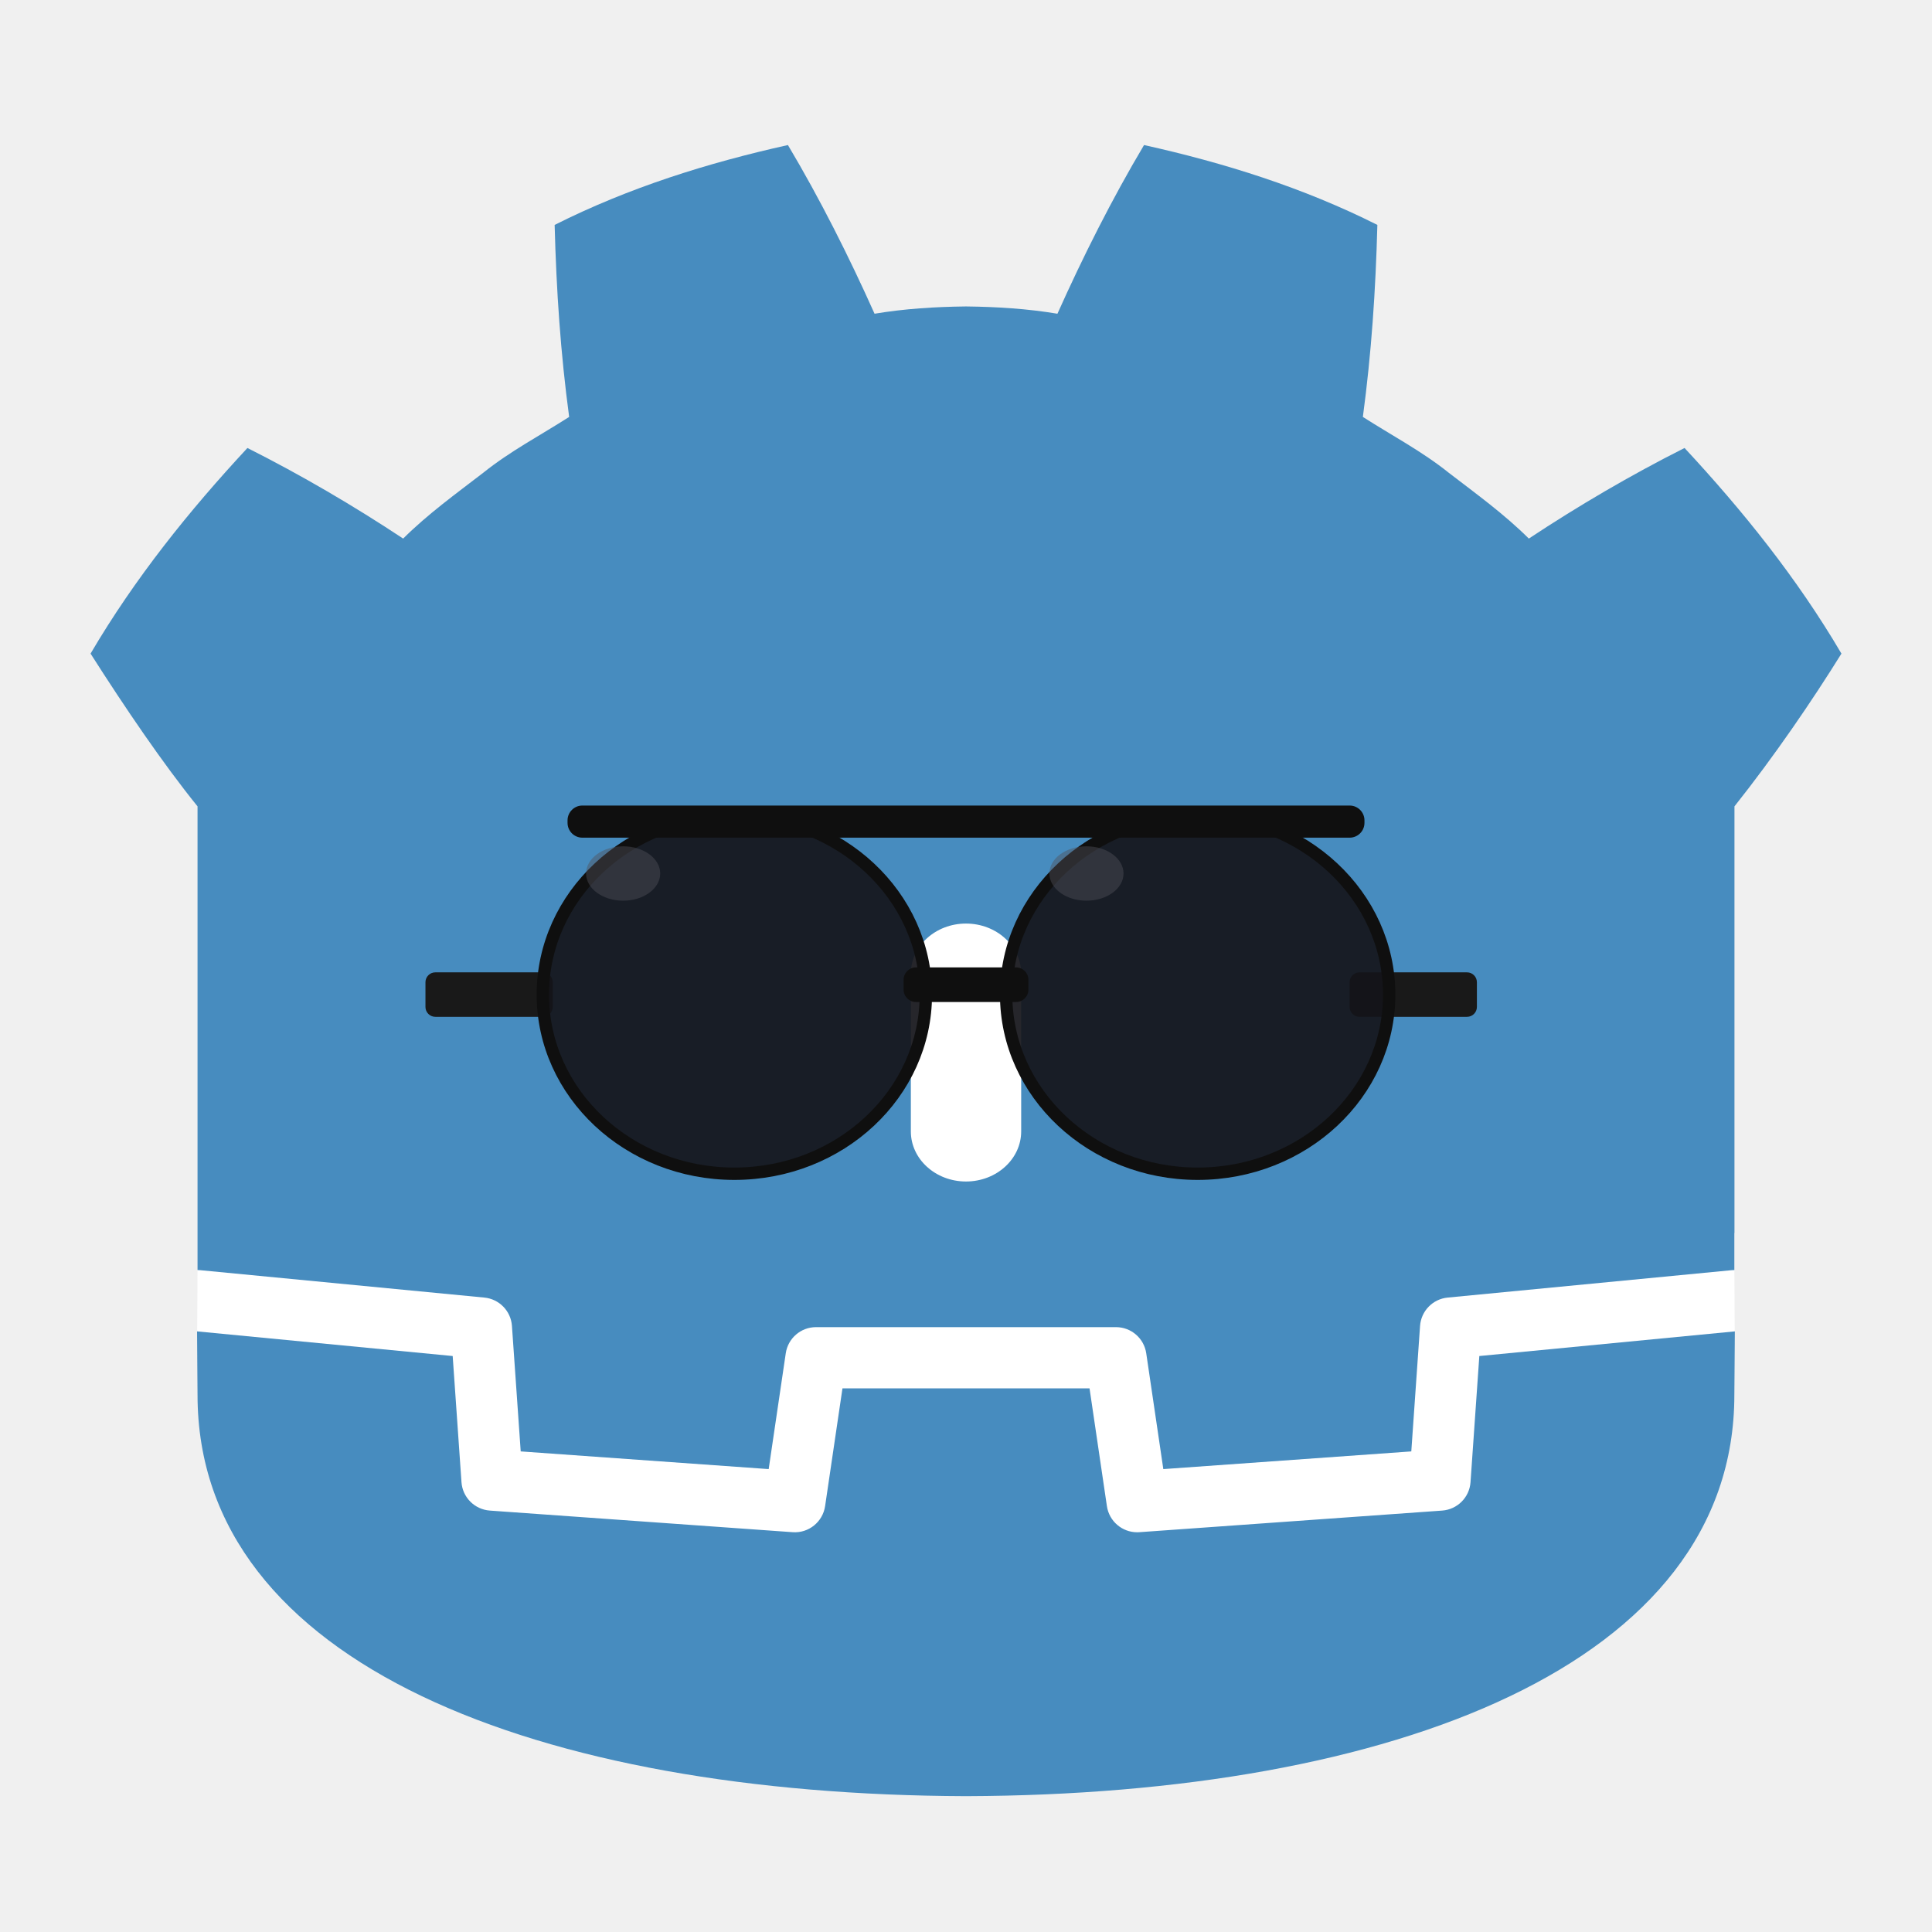
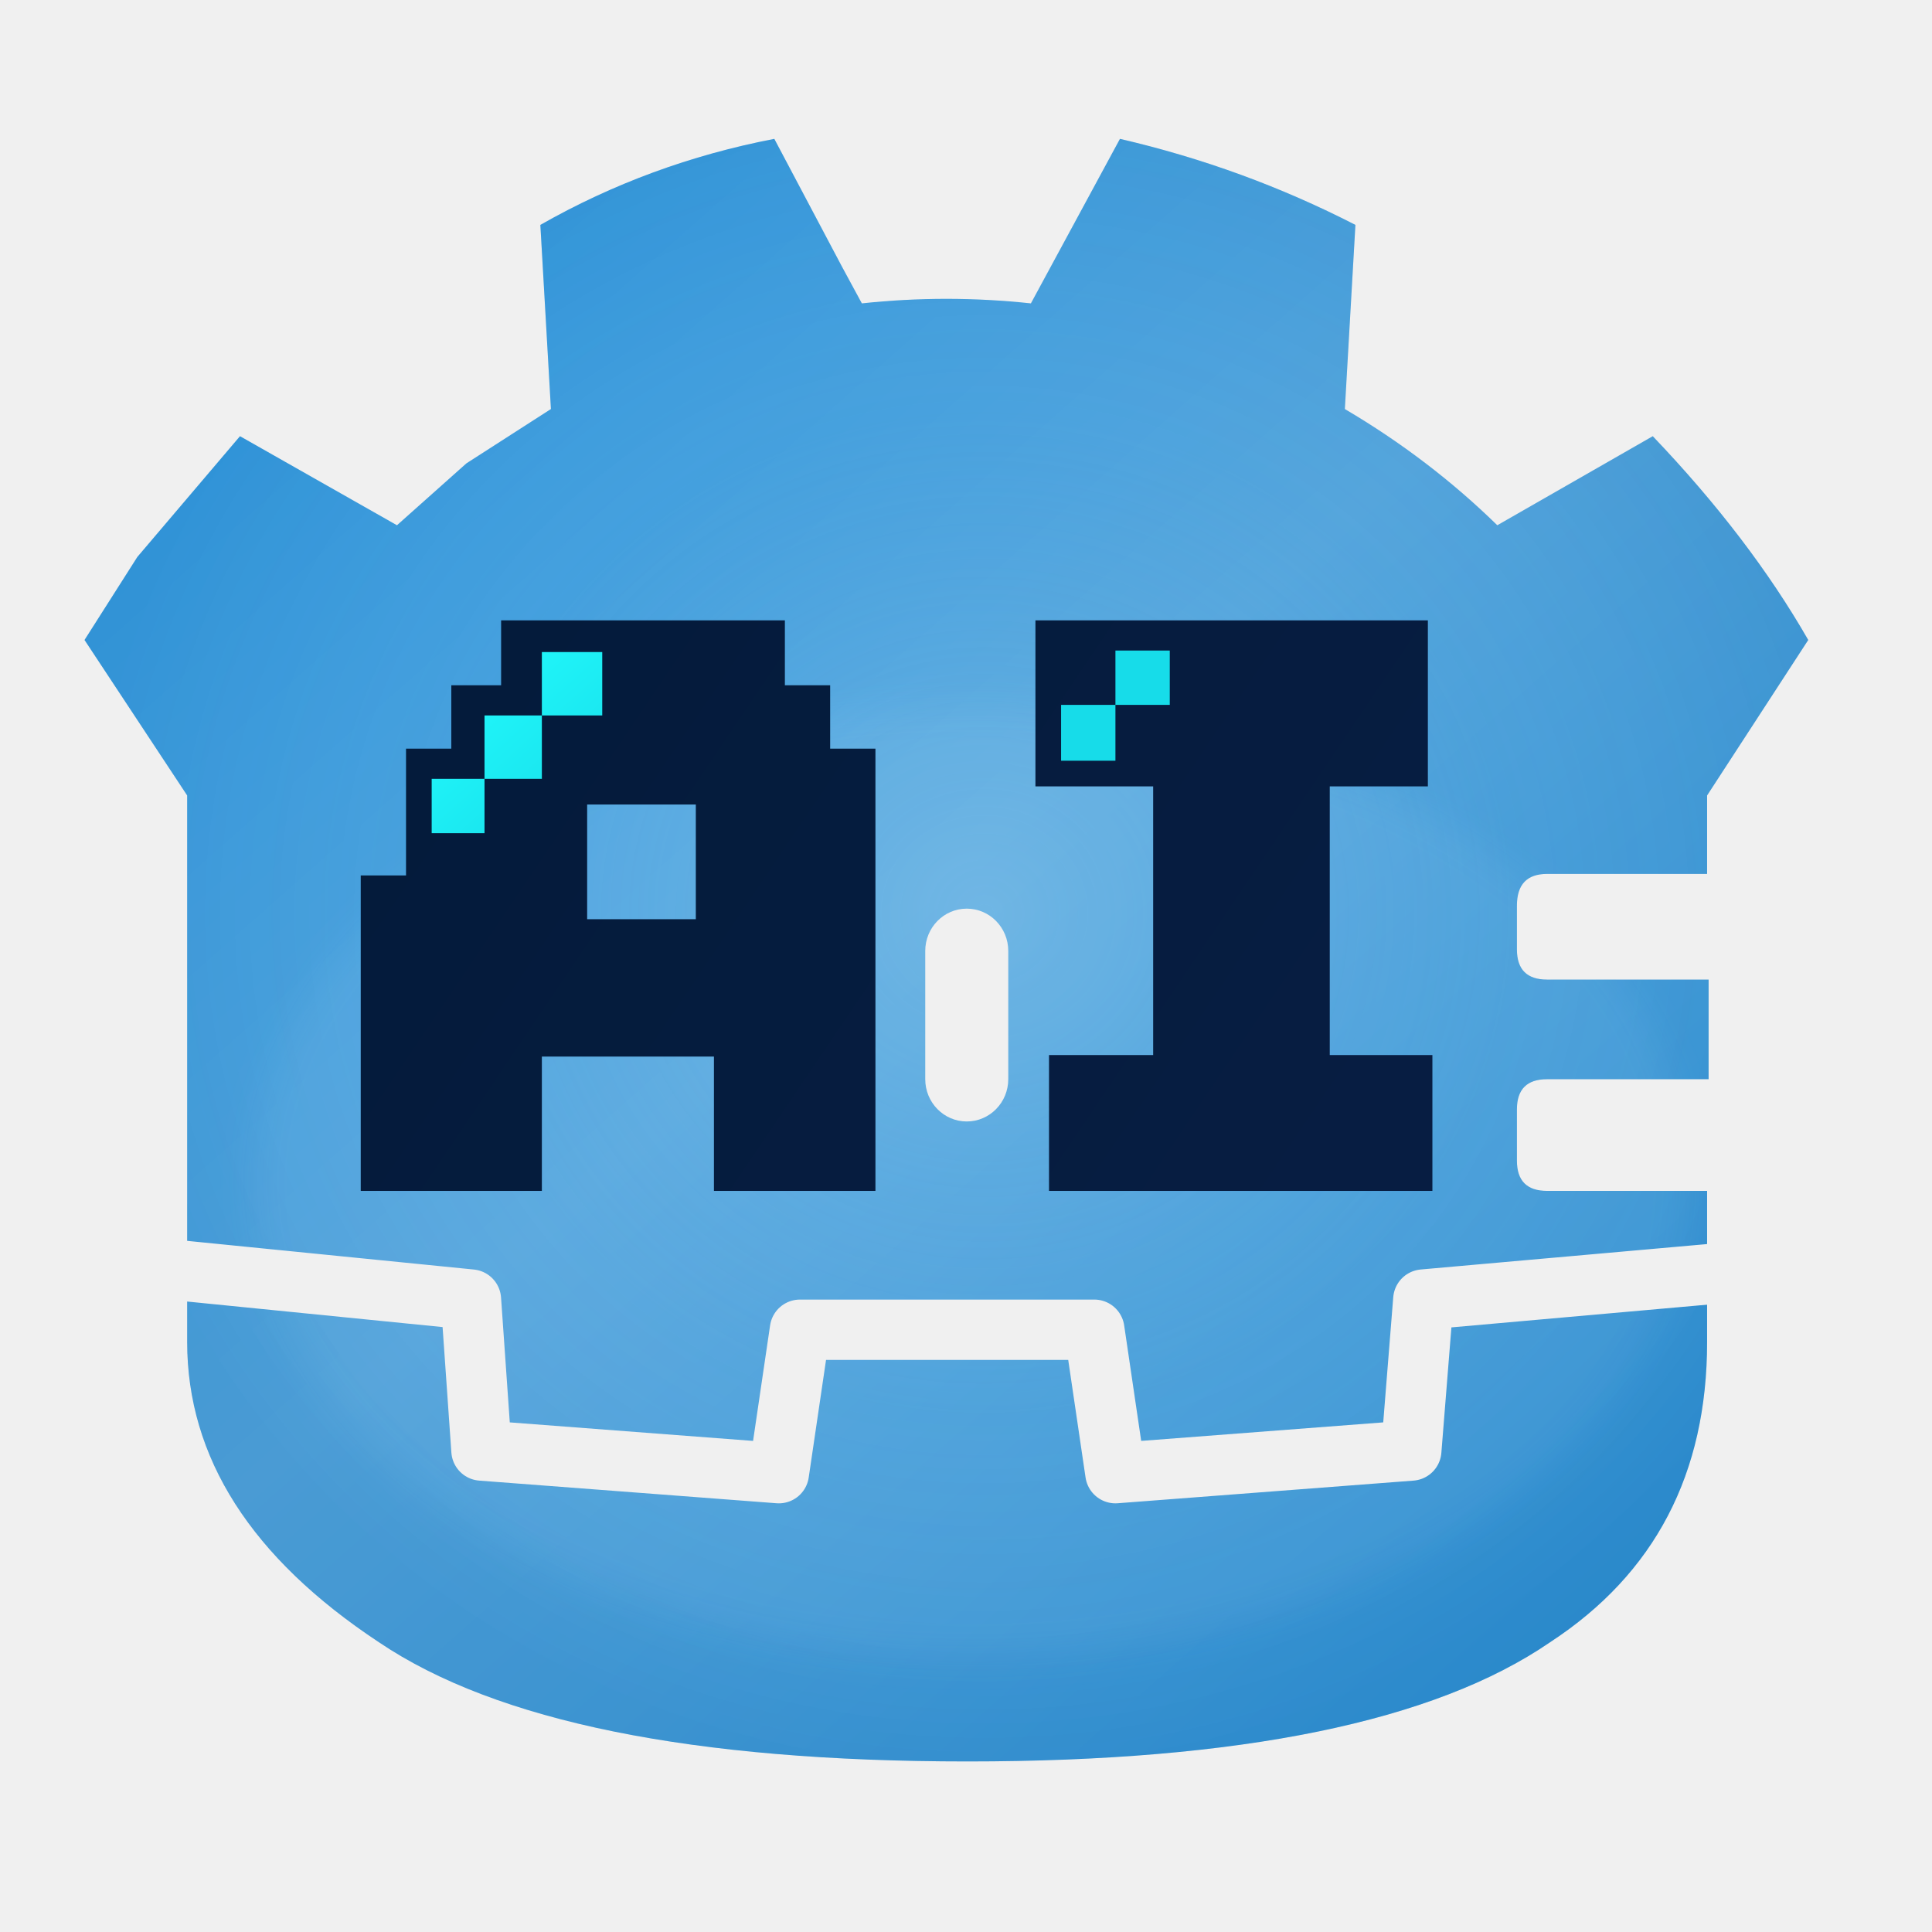
- <svg xmlns="http://www.w3.org/2000/svg" height="1024" width="1024">
-   <path d="m0 0s-.325 1.994-.515 1.976l-36.182-3.491c-2.879-.278-5.115-2.574-5.317-5.459l-.994-14.247L-71-23.218l-1.904 12.912c-.424 2.872-2.932 5.037-5.835 5.037h-38.188c-2.902.0-5.41-2.165-5.834-5.037l-1.905-12.912-27.992 1.997-.994 14.247c-.202 2.886-2.438 5.182-5.317 5.46l-36.2 3.49c-.187.018-.324-1.978-.511-1.978l-.049-7.83 30.658-4.944 1.004-14.374c.203-2.91 2.551-5.263 5.463-5.472l38.551-2.75c.146-.01.29-.016.434-.016 2.897.0 5.401 2.166 5.825 5.038l1.959 13.286h28.005l1.959-13.286c.423-2.871 2.93-5.037 5.831-5.037.142.0.284.005.423.015l38.556 2.75c2.911.209 5.26 2.562 5.463 5.472l1.003 14.374 30.645 4.966z" fill="#fff" transform="matrix(4.162611 0 0 -4.162611 919.2406 673.1521)" />
-   <path d="m0 0v-47.514-6.035-5.492c.108-.001.216-.005.323-.015l36.196-3.49c1.896-.183 3.382-1.709 3.514-3.609l1.116-15.978 31.574-2.253 2.175 14.747c.282 1.912 1.922 3.329 3.856 3.329h38.188c1.933.0 3.573-1.417 3.855-3.329l2.175-14.747 31.575 2.253 1.115 15.978c.133 1.9 1.618 3.425 3.514 3.609l36.182 3.49c.107.01.214.014.322.015v4.711l.015.005v54.325c5.097 6.416 9.923 13.494 13.621 19.449-5.651 9.62-12.575 18.217-19.976 26.182-6.864-3.455-13.531-7.369-19.828-11.534-3.151 3.132-6.7 5.694-10.186 8.372-3.425 2.751-7.285 4.768-10.946 7.118 1.09 8.117 1.629 16.108 1.846 24.448-9.446 4.754-19.519 7.906-29.708 10.17-4.068-6.837-7.788-14.241-11.028-21.479-3.842.642-7.702.88-11.567.926v.006c-.027.0-.052-.006-.075-.006-.024.0-.049.006-.073.006v-.006c-3.872-.046-7.729-.284-11.572-.926-3.238 7.238-6.956 14.642-11.03 21.479-10.184-2.264-20.258-5.416-29.703-10.17.216-8.34.755-16.331 1.848-24.448-3.668-2.35-7.523-4.367-10.949-7.118-3.481-2.678-7.036-5.24-10.188-8.372-6.297 4.165-12.962 8.079-19.828 11.534-7.401-7.965-14.321-16.562-19.974-26.182 4.443-6.974 9.208-13.983 13.621-19.449z" fill="#478cbf" transform="matrix(4.162611 0 0 -4.162611 104.6989 427.3873)" />
-   <path d="m0 0-1.121-16.063c-.135-1.936-1.675-3.477-3.611-3.616l-38.555-2.751c-.094-.007-.188-.01-.281-.01-1.916.0-3.569 1.406-3.852 3.33l-2.211 14.994H-81.09l-2.211-14.994c-.297-2.018-2.101-3.469-4.133-3.32l-38.555 2.751c-1.936.139-3.476 1.68-3.611 3.616L-130.721.0l-32.547 3.138c.015-3.498.06-7.33.06-8.093.0-34.374 43.605-50.896 97.781-51.086h.066.067c54.176.19 97.766 16.712 97.766 51.086.0.777.047 4.593.063 8.093z" fill="#478cbf" transform="matrix(4.162611 0 0 -4.162611 784.0714 718.7231)" />
-   <path d="m0 0c-3.878.0-7.021 2.858-7.021 6.381v20.081c0 3.52 3.143 6.381 7.021 6.381s7.028-2.861 7.028-6.381V6.381c0-3.523-3.15-6.381-7.028-6.381" fill="#fff" transform="matrix(4.162611 0 0 -4.162611 511.9934 626.2198)" />
-   <g id="sunglasses">
-     <rect x="225.500" y="515.364" width="67.451" height="23.575" rx="5.239" fill="#191919" />
-     <rect x="715.335" y="515.364" width="67.451" height="23.575" rx="5.239" fill="#191919" />
-     <ellipse cx="389.215" cy="527.151" rx="101.503" ry="94.955" fill="rgba(20,20,25,0.92)" stroke="#0f0f0f" stroke-width="6.549" />
-     <ellipse cx="330.278" cy="462.975" rx="19.646" ry="14.407" fill="rgba(80,80,90,0.45)" />
-     <ellipse cx="634.787" cy="527.151" rx="101.503" ry="94.955" fill="rgba(20,20,25,0.92)" stroke="#0f0f0f" stroke-width="6.549" />
-     <ellipse cx="575.850" cy="462.975" rx="19.646" ry="14.407" fill="rgba(80,80,90,0.45)" />
-     <rect x="478.931" y="512.744" width="66.141" height="18.336" rx="6.549" fill="#0f0f0f" />
-     <rect x="300.809" y="426.958" width="422.384" height="17.026" rx="7.858" fill="#0f0f0f" />
+ <svg xmlns="http://www.w3.org/2000/svg" viewBox="0 0 1280 1280" role="img" aria-labelledby="title desc">
+   <defs>
+     <linearGradient id="body" x1="190" y1="150" x2="1030" y2="1100" gradientUnits="userSpaceOnUse">
+       <stop offset="0" stop-color="#3199df" />
+       <stop offset="0.48" stop-color="#55a5dc" />
+       <stop offset="1" stop-color="#2f8fd1" />
+     </linearGradient>
+     <radialGradient id="bodyGlow" cx="0" cy="0" r="1" gradientTransform="translate(652 605) rotate(90) scale(572 596)" gradientUnits="userSpaceOnUse">
+       <stop stop-color="#9bd4f3" stop-opacity=".3" />
+       <stop offset=".58" stop-color="#5bafe5" stop-opacity=".08" />
+       <stop offset="1" stop-color="#186eb2" stop-opacity=".18" />
+     </radialGradient>
+     <linearGradient id="ink" x1="330" y1="410" x2="892" y2="790" gradientUnits="userSpaceOnUse">
+       <stop stop-color="#041b3b" />
+       <stop offset="1" stop-color="#071d42" />
+     </linearGradient>
+     <linearGradient id="cyan" x1="286" y1="430" x2="398" y2="552" gradientUnits="userSpaceOnUse">
+       <stop stop-color="#23ffff" />
+       <stop offset="1" stop-color="#17dce9" />
+     </linearGradient>
+     <linearGradient id="whiteLine" x1="125" y1="823" x2="1131" y2="984" gradientUnits="userSpaceOnUse">
+       <stop stop-color="#fff" />
+       <stop offset=".55" stop-color="#f7f7f7" />
+       <stop offset="1" stop-color="#fff" />
+     </linearGradient>
+     <filter id="soft" x="-12%" y="-12%" width="124%" height="124%">
+       <feGaussianBlur stdDeviation="12" />
+     </filter>
+     <clipPath id="bodyClip">
+       <path d="M56 424 91 369 159 289 263 348 309 307 365 271 358 149Q430 108 513 92L558 177 571 201Q627 195 683 201L742 92Q824 111 898 149L891 271Q947 304 992 348L1095 289Q1159 356 1198 424L1131 527V579H1025Q1005 579 1005 600V629Q1005 649 1025 649H1132V715H1025Q1005 715 1005 735V769Q1005 789 1025 789H1131V889Q1131 1020 1027 1088 912 1167 641 1167 368 1167 251 1088 124 1004 124 889V527Z" />
+     </clipPath>
+     <mask id="faceCutouts" maskUnits="userSpaceOnUse" x="0" y="0" width="1280" height="1280">
+       <rect width="1280" height="1280" fill="#fff" />
+       <rect x="613" y="602" width="55" height="141" rx="28" fill="#000" />
+       <path d="M92 839 312 861 319 961 516 976 530 881H725L739 976 935 961 943 861 1157 842" fill="none" stroke="#000" stroke-width="40" stroke-linecap="round" stroke-linejoin="round" />
+     </mask>
+   </defs>
+   <g mask="url(#faceCutouts)">
+     <path fill="url(#body)" d="M56 424 91 369 159 289 263 348 309 307 365 271 358 149Q430 108 513 92L558 177 571 201Q627 195 683 201L742 92Q824 111 898 149L891 271Q947 304 992 348L1095 289Q1159 356 1198 424L1131 527V579H1025Q1005 579 1005 600V629Q1005 649 1025 649H1132V715H1025Q1005 715 1005 735V769Q1005 789 1025 789H1131V889Q1131 1020 1027 1088 912 1167 641 1167 368 1167 251 1088 124 1004 124 889V527Z" />
+     <path fill="url(#bodyGlow)" d="M56 424 91 369 159 289 263 348 309 307 365 271 358 149Q430 108 513 92L558 177 571 201Q627 195 683 201L742 92Q824 111 898 149L891 271Q947 304 992 348L1095 289Q1159 356 1198 424L1131 527V579H1025Q1005 579 1005 600V629Q1005 649 1025 649H1132V715H1025Q1005 715 1005 735V769Q1005 789 1025 789H1131V889Q1131 1020 1027 1088 912 1167 641 1167 368 1167 251 1088 124 1004 124 889V527Z" />
+     <ellipse cx="643" cy="783" rx="475" ry="315" fill="#bfe8ff" opacity=".08" filter="url(#soft)" clip-path="url(#bodyClip)" />
  </g>
+   <path fill="url(#ink)" fill-rule="evenodd" d="M239 580H269V496H299V454H332V411H520V454H550V496H580V789H473V700H359V789H239ZM389 533V609H461V533Z" />
+   <path fill="url(#cyan)" d="M286 516H321V552H286ZM321 474H359V516H321ZM359 432H399V474H359Z" />
+   <path fill="url(#ink)" d="M686 411H946V521H881V699H949V789H695V699H764V521H686Z" />
+   <path fill="url(#cyan)" d="M703 467H739V504H703ZM739 431H775V467H739Z" />
</svg>
